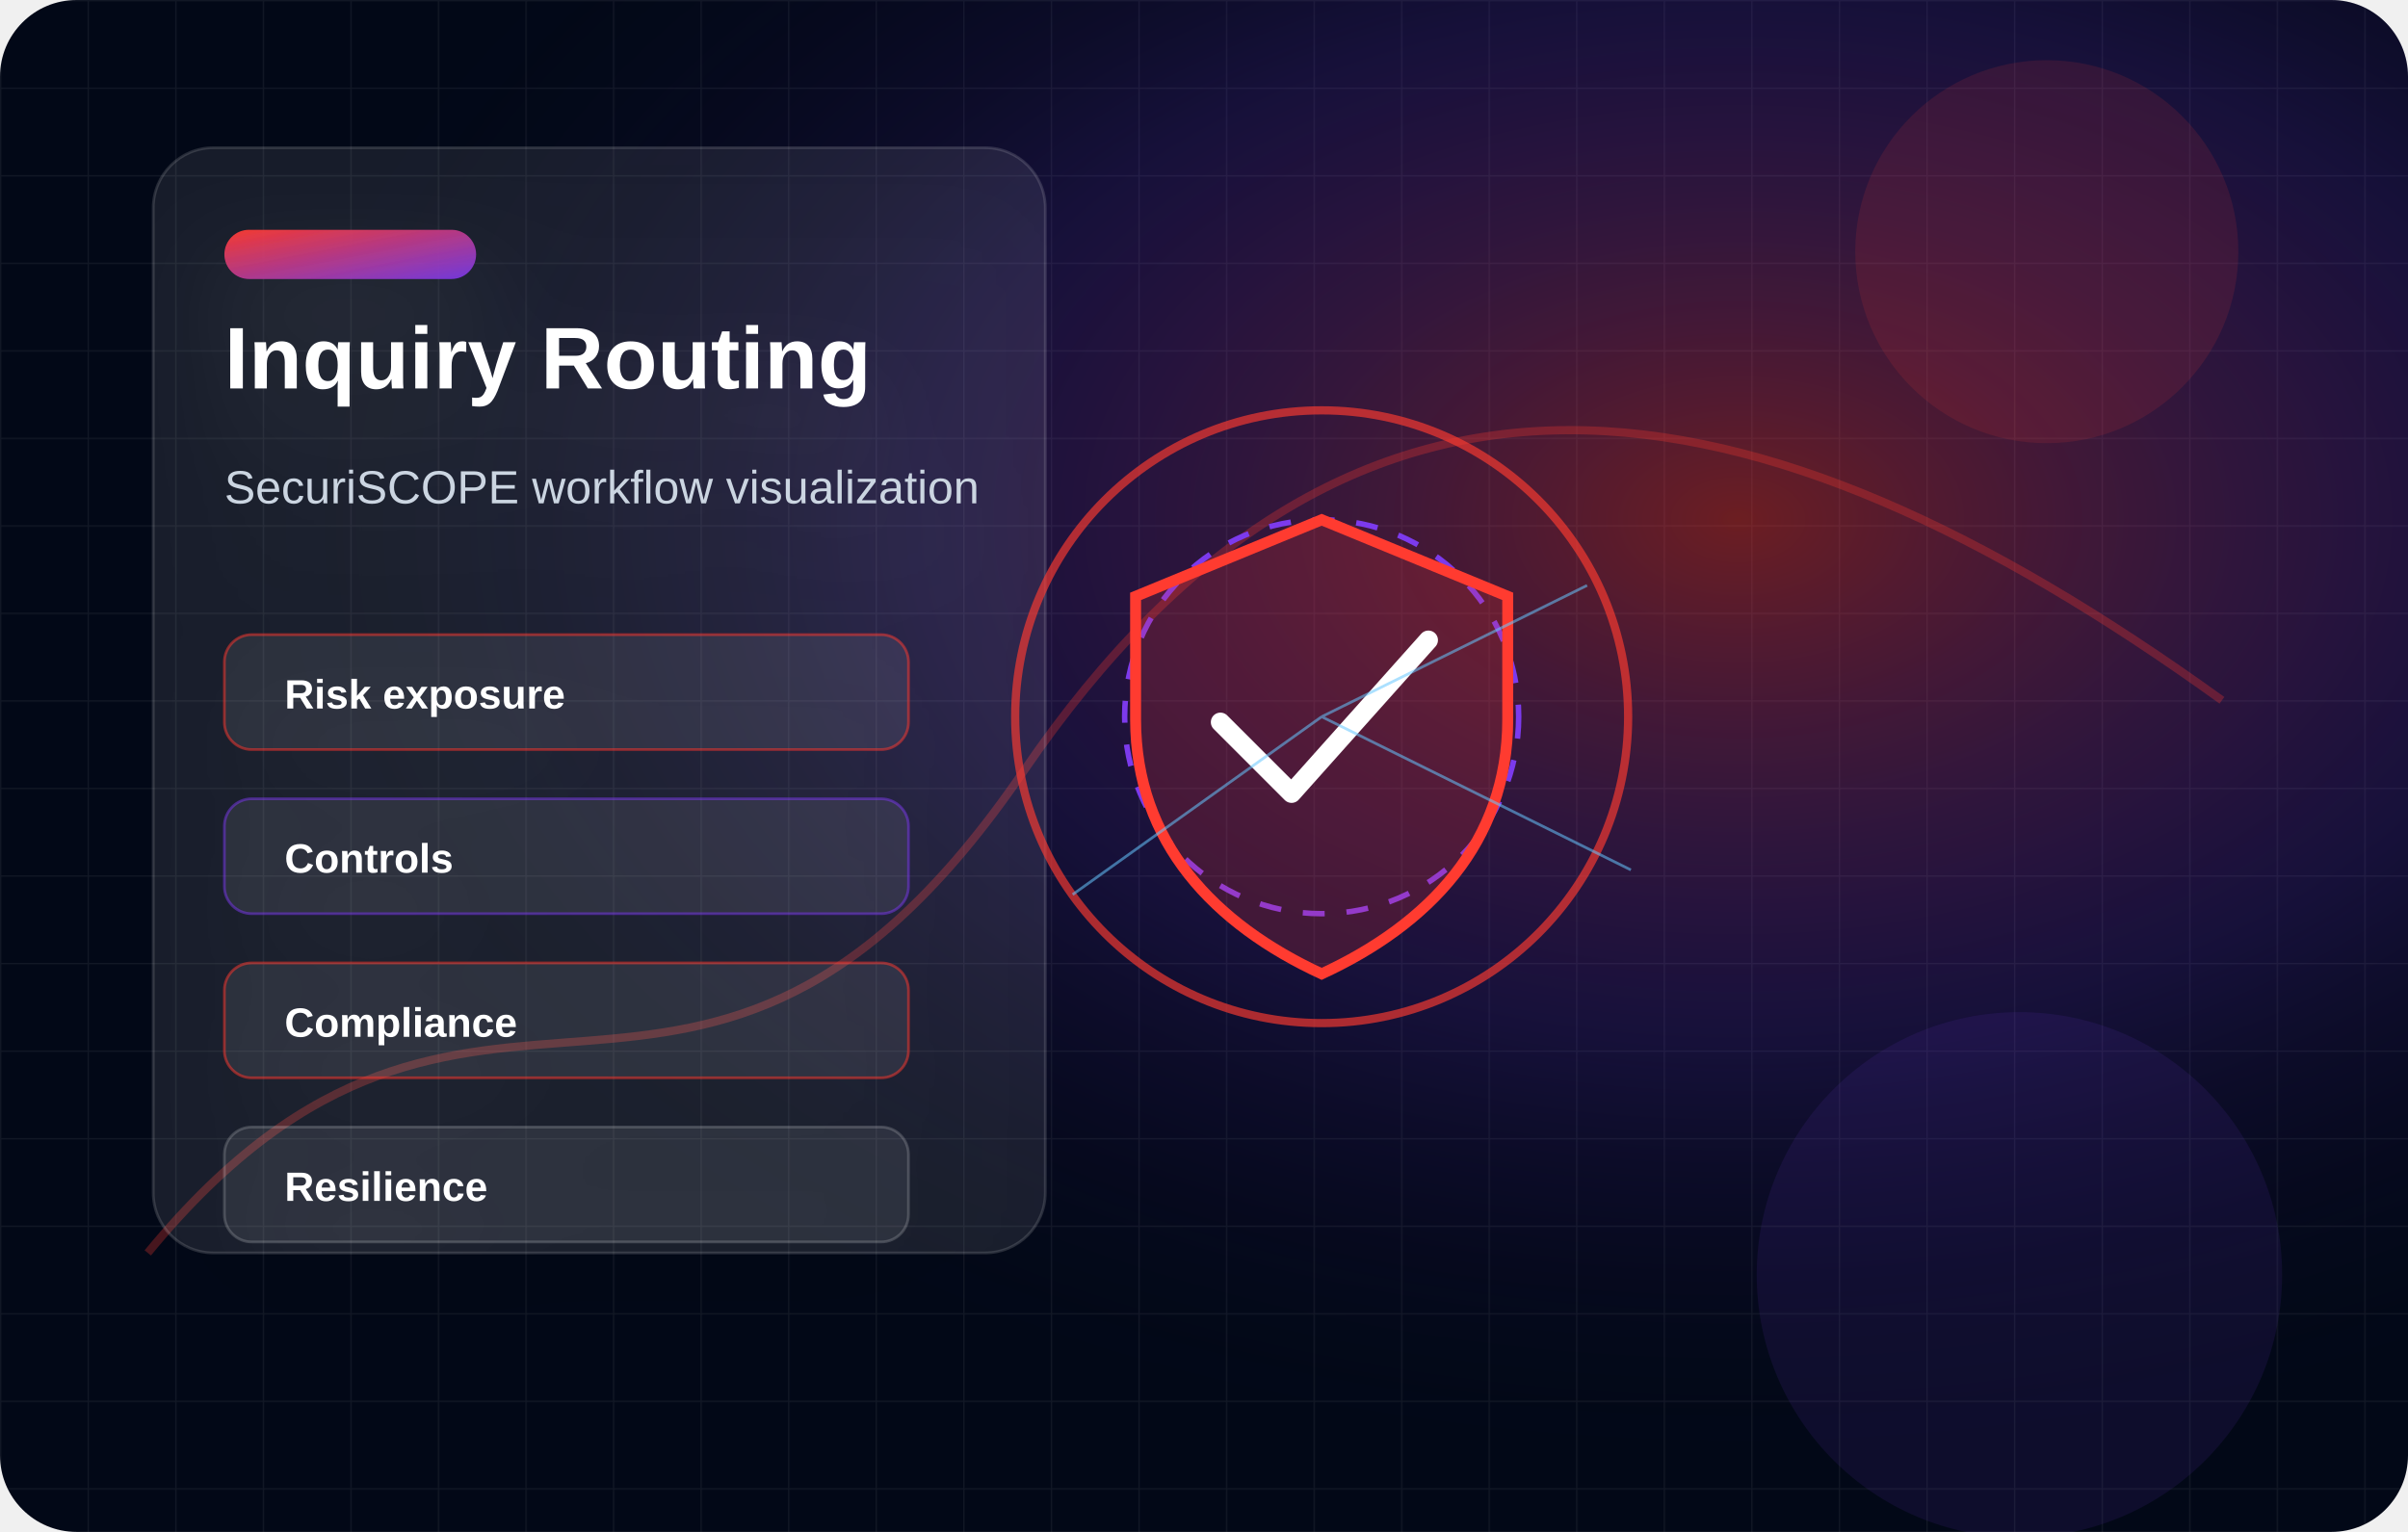
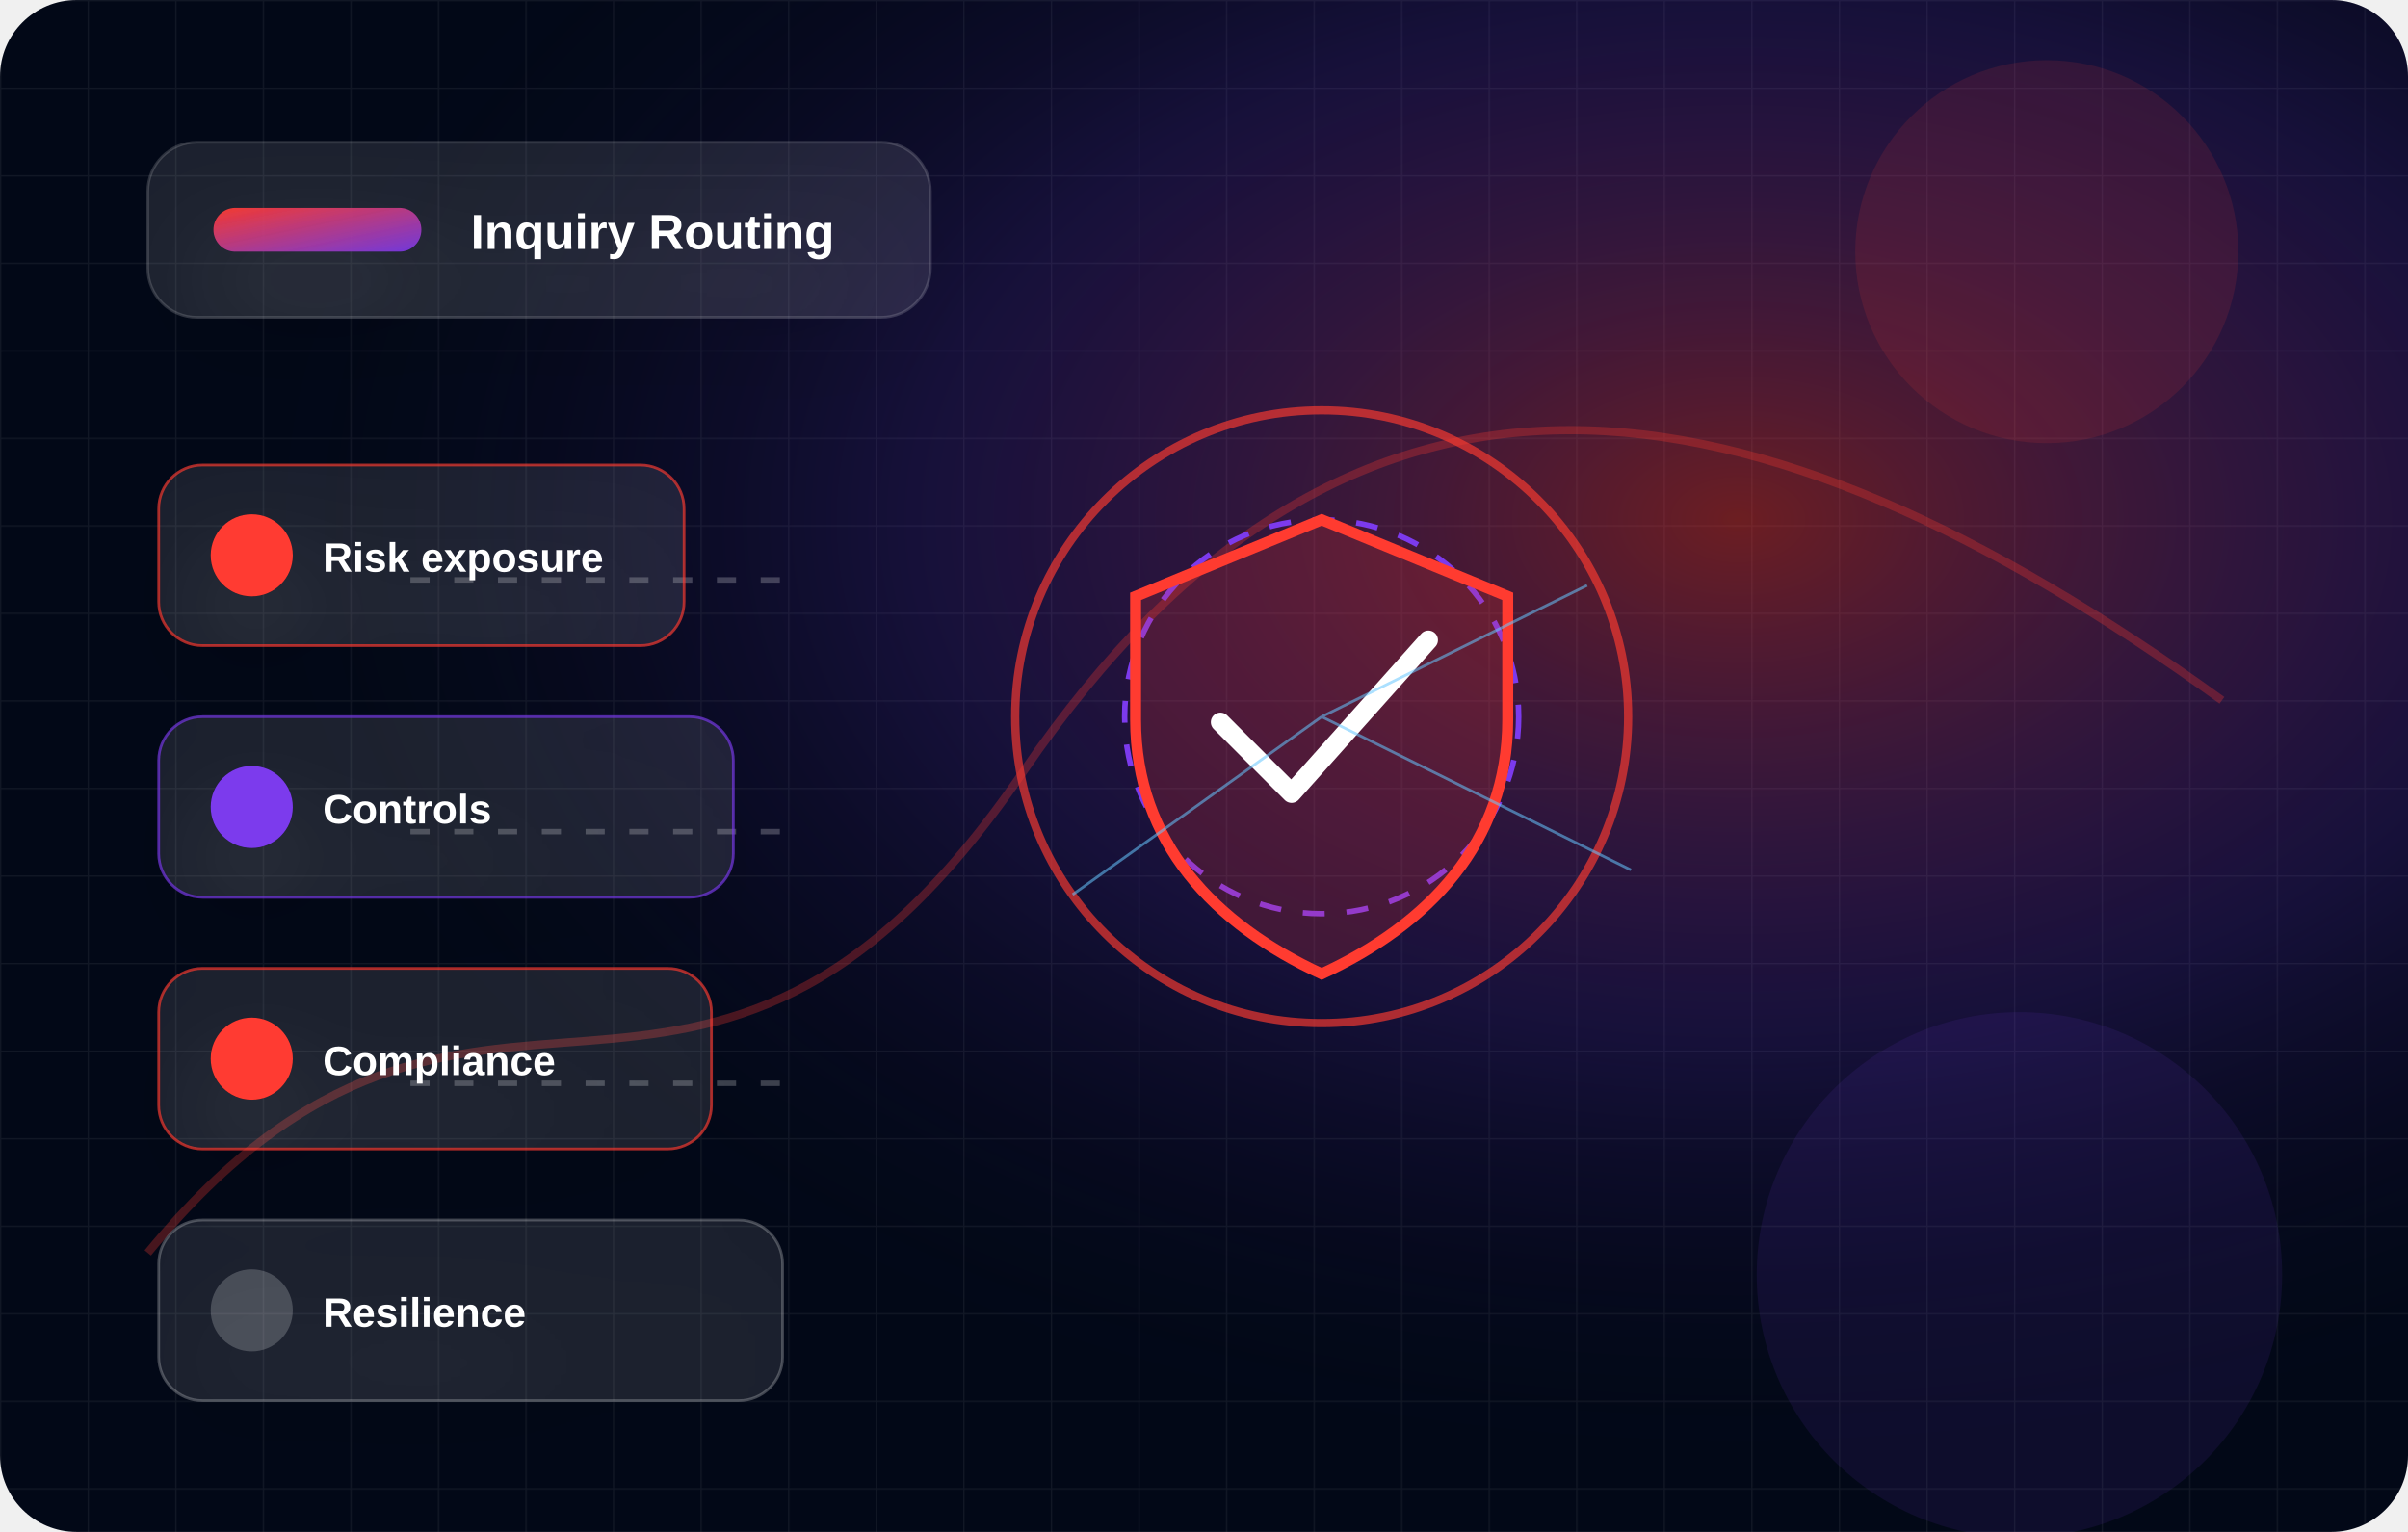
<svg xmlns="http://www.w3.org/2000/svg" width="880" height="560" viewBox="0 0 880 560" role="img" aria-labelledby="title desc">
  <defs>
    <linearGradient id="g" x1="0" y1="0" x2="1" y2="1">
      <stop offset="0" stop-color="#FF3B30" stop-opacity=".95" />
      <stop offset="1" stop-color="#7C3AED" stop-opacity=".9" />
    </linearGradient>
    <radialGradient id="r" cx=".72" cy=".34" r=".62">
      <stop offset="0" stop-color="#FF3B30" stop-opacity=".42" />
      <stop offset=".55" stop-color="#7C3AED" stop-opacity=".16" />
      <stop offset="1" stop-color="#020817" stop-opacity="0" />
    </radialGradient>
    <pattern id="grid" width="32" height="32" patternUnits="userSpaceOnUse">
      <path d="M32 0H0V32" fill="none" stroke="#ffffff" stroke-opacity=".06" />
    </pattern>
    <filter id="s" x="-20%" y="-20%" width="140%" height="140%">
      <feDropShadow dx="0" dy="18" stdDeviation="18" flood-color="#000000" flood-opacity=".28" />
    </filter>
  </defs>
  <rect width="880" height="560" rx="28" fill="#020817" />
  <rect width="880" height="560" rx="28" fill="url(#grid)" />
  <rect width="880" height="560" rx="28" fill="url(#r)" />
  <path d="M54 458 C174 312 255 456 374 282 S640 132 812 256" fill="none" stroke="#FF3B30" stroke-width="3" stroke-opacity=".28" />
-   <g filter="url(#s)">
-     <rect x="56" y="54" width="326" height="404" rx="22" fill="rgba(255,255,255,.08)" stroke="rgba(255,255,255,.14)" />
-     <rect x="82" y="84" width="92" height="18" rx="9" fill="url(#g)" />
-     <text x="82" y="142" font-family="Segoe UI, Arial" font-size="32" font-weight="850" fill="#fff">Inquiry Routing</text>
-     <text x="82" y="184" font-family="Segoe UI, Arial" font-size="17" fill="#cbd5e1">SecuriSCOPE workflow visualization</text>
-     <g font-family="Segoe UI, Arial" font-size="15" font-weight="800" fill="#fff">
-       <rect x="82" y="232" width="250" height="42" rx="10" fill="rgba(255,255,255,.08)" stroke="#FF3B30" stroke-opacity=".5" />
-       <text x="104" y="259">Risk exposure</text>
-       <rect x="82" y="292" width="250" height="42" rx="10" fill="rgba(255,255,255,.08)" stroke="#7C3AED" stroke-opacity=".5" />
-       <text x="104" y="319">Controls</text>
-       <rect x="82" y="352" width="250" height="42" rx="10" fill="rgba(255,255,255,.08)" stroke="#ff3b30" stroke-opacity=".5" />
-       <text x="104" y="379">Compliance</text>
-       <rect x="82" y="412" width="250" height="42" rx="10" fill="rgba(255,255,255,.08)" stroke="#ffffff" stroke-opacity=".18" />
-       <text x="104" y="439">Resilience</text>
+   <g filter="url(#s)" font-family="Segoe UI, Arial">
+     <rect x="54" y="52" width="286" height="64" rx="18" fill="#ffffff" fill-opacity=".1" stroke="#ffffff" stroke-opacity=".16" />
+     <rect x="78" y="76" width="76" height="16" rx="8" fill="url(#g)" />
+     <text x="172" y="91" font-size="18" font-weight="850" fill="#fff">Inquiry Routing</text>
+     <g stroke="#ffffff" stroke-opacity=".22" stroke-width="2" stroke-dasharray="7 9">
+       <path d="M150 212 H290" />
+       <path d="M150 304 H290" />
+       <path d="M150 396 H290" />
+     </g>
+     <g>
+       <rect x="58" y="170" width="192" height="66" rx="16" fill="#ffffff" fill-opacity=".09" stroke="#FF3B30" stroke-opacity=".65" />
+       <circle cx="92" cy="203" r="15" fill="#FF3B30" />
+       <text x="118" y="209" font-size="15" font-weight="850" fill="#fff">Risk exposure</text>
+       <rect x="58" y="262" width="210" height="66" rx="16" fill="#ffffff" fill-opacity=".09" stroke="#7C3AED" stroke-opacity=".65" />
+       <circle cx="92" cy="295" r="15" fill="#7C3AED" />
+       <text x="118" y="301" font-size="15" font-weight="850" fill="#fff">Controls</text>
+       <rect x="58" y="354" width="202" height="66" rx="16" fill="#ffffff" fill-opacity=".09" stroke="#ff3b30" stroke-opacity=".65" />
+       <circle cx="92" cy="387" r="15" fill="#ff3b30" />
+       <text x="118" y="393" font-size="15" font-weight="850" fill="#fff">Compliance</text>
+       <rect x="58" y="446" width="228" height="66" rx="16" fill="#ffffff" fill-opacity=".09" stroke="#ffffff" stroke-opacity=".24" />
+       <circle cx="92" cy="479" r="15" fill="#fff" fill-opacity=".2" />
+       <text x="118" y="485" font-size="15" font-weight="850" fill="#fff">Resilience</text>
    </g>
  </g>
  <g class="motif security" transform="translate(348 142)">
    <circle cx="135" cy="120" r="112" fill="none" stroke="#FF3B30" stroke-width="3" stroke-opacity=".65" />
    <circle cx="135" cy="120" r="72" fill="none" stroke="#7C3AED" stroke-width="2" stroke-dasharray="8 8" />
-     <path d="M135 48 L203 76 V121 C203 166 174 196 135 214 C96 196 67 166 67 121 V76 Z" fill="rgba(255,59,48,.18)" stroke="#FF3B30" stroke-width="4" />
+     <path d="M135 48 L203 76 V121 C203 166 174 196 135 214 C96 196 67 166 67 121 V76 Z" fill="#ff3b30" fill-opacity=".18" stroke="#FF3B30" stroke-width="4" />
    <path d="M98 122 L124 148 L174 92" fill="none" stroke="#fff" stroke-width="7" stroke-linecap="round" stroke-linejoin="round" />
    <path d="M135 120 L232 72 M135 120 L44 185 M135 120 L248 176" stroke="#66c7ff" stroke-opacity=".55" />
  </g>
  <circle cx="748" cy="92" r="70" fill="#FF3B30" opacity=".12" />
  <circle cx="738" cy="466" r="96" fill="#7C3AED" opacity=".1" />
</svg>
